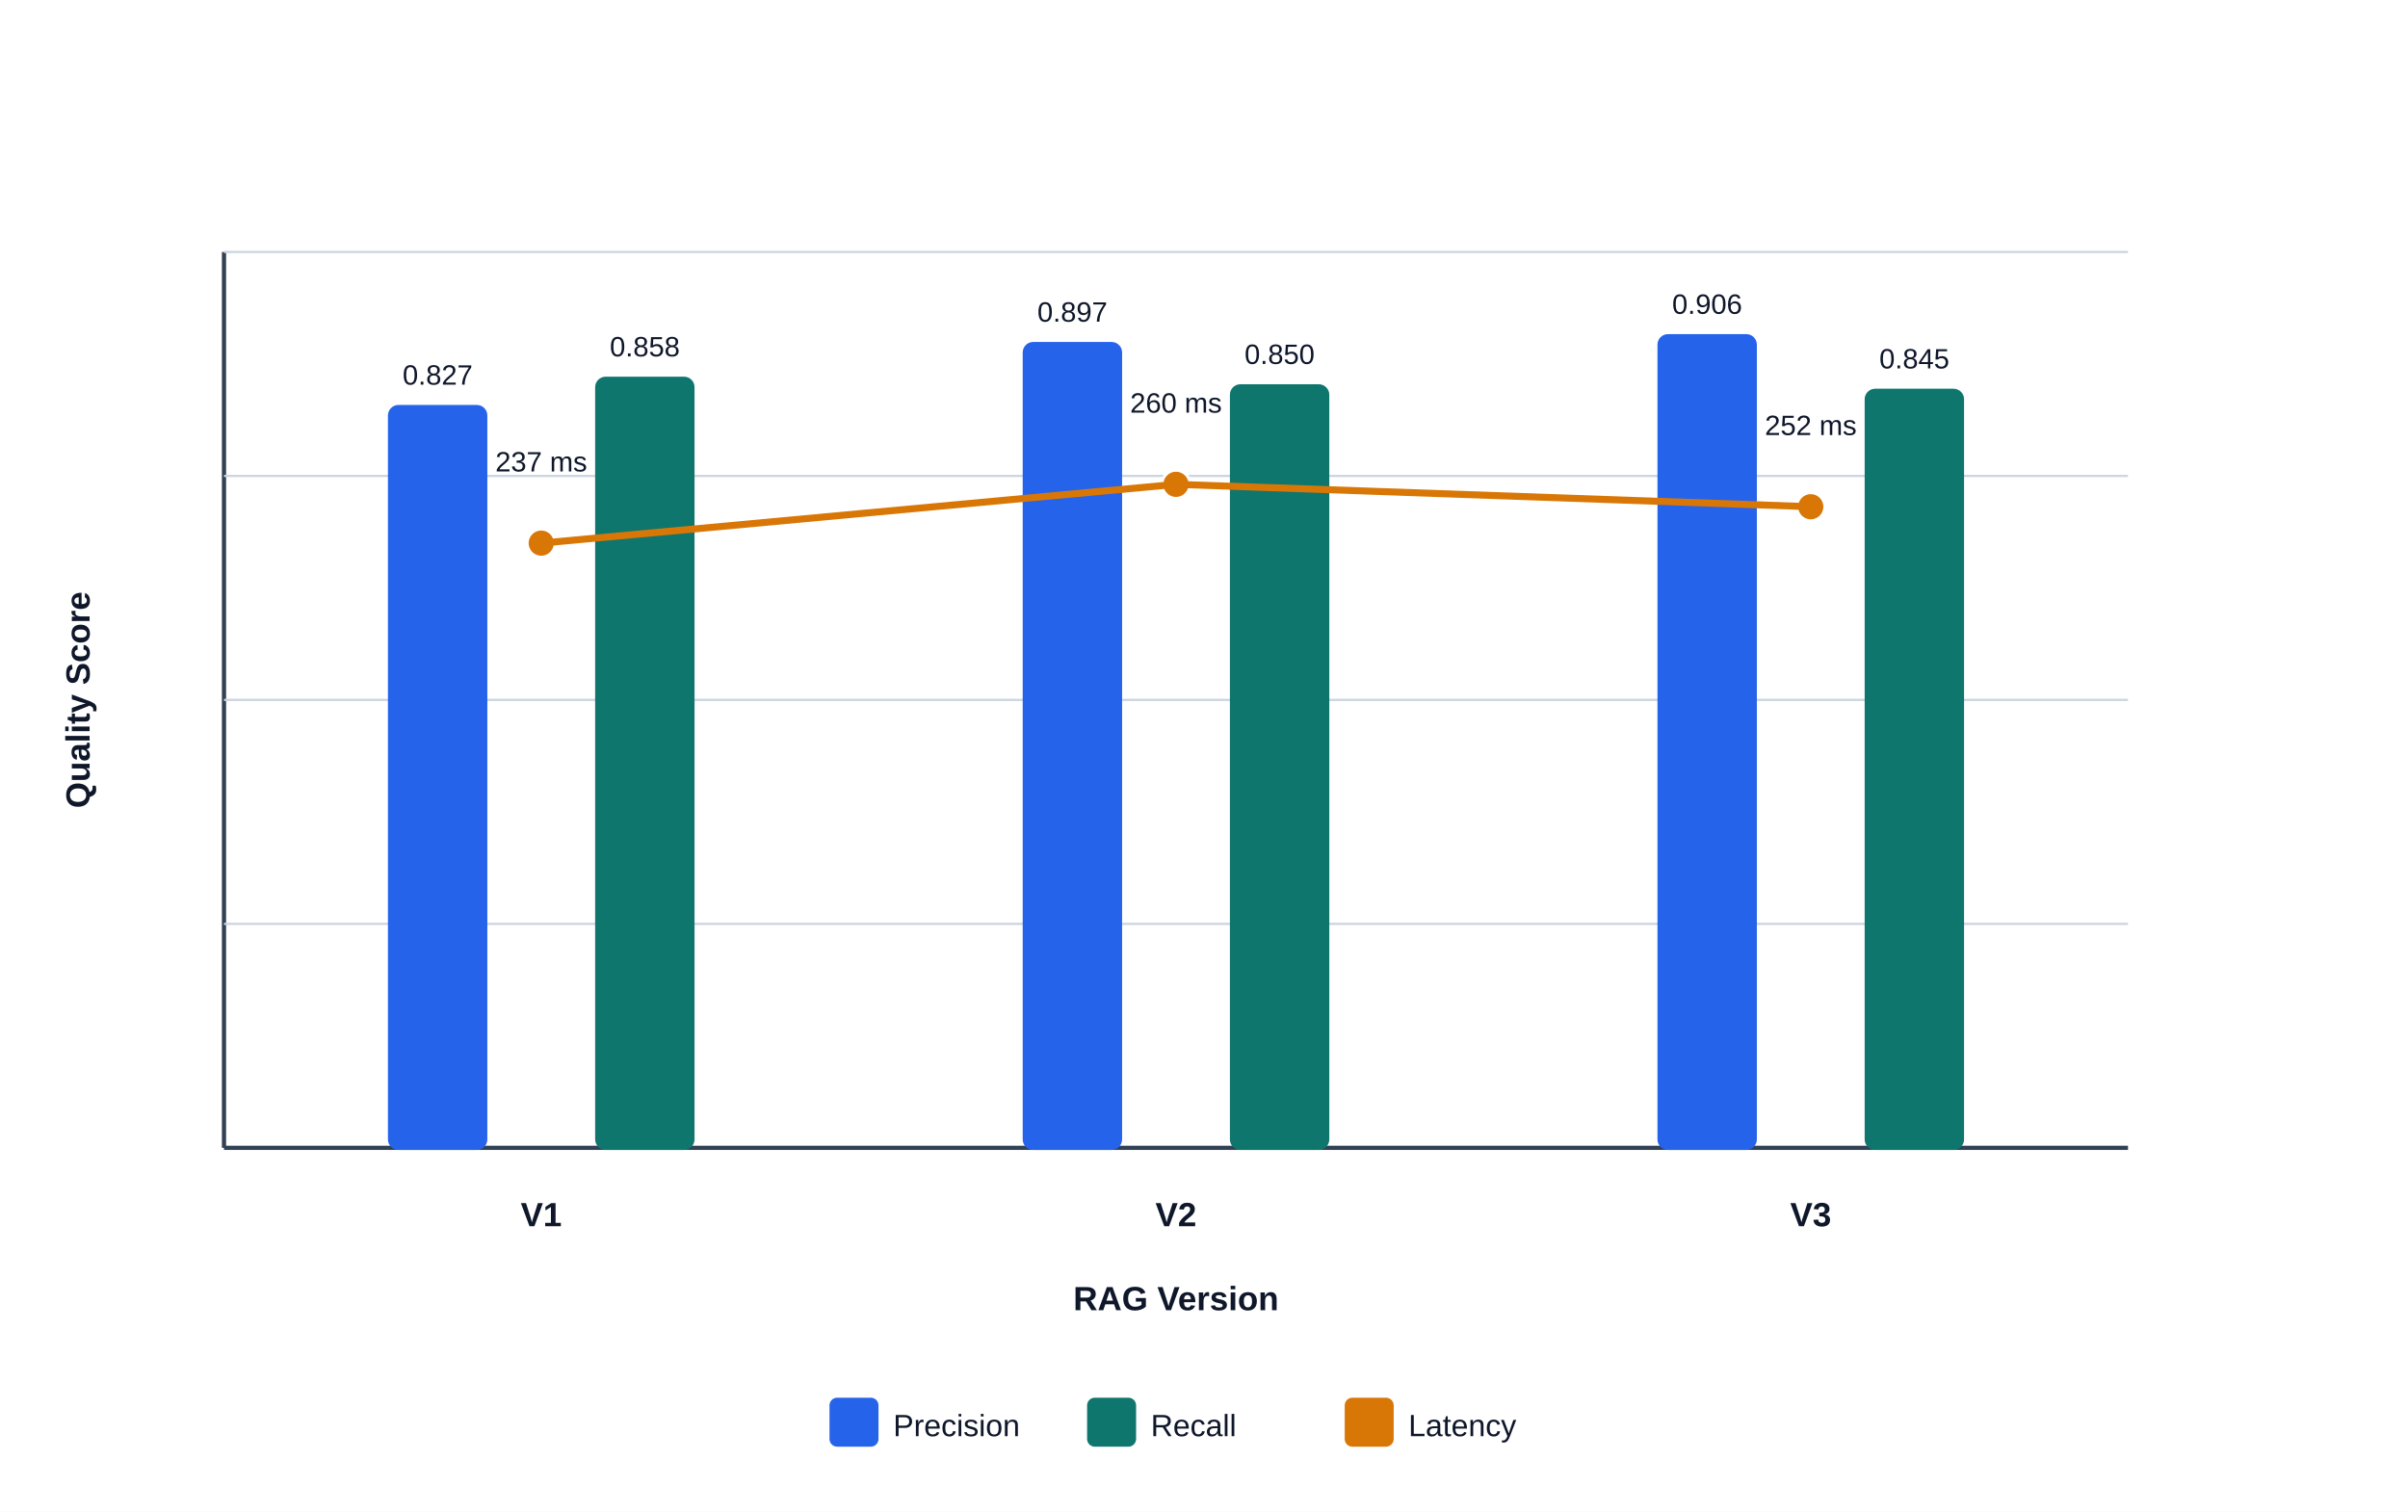
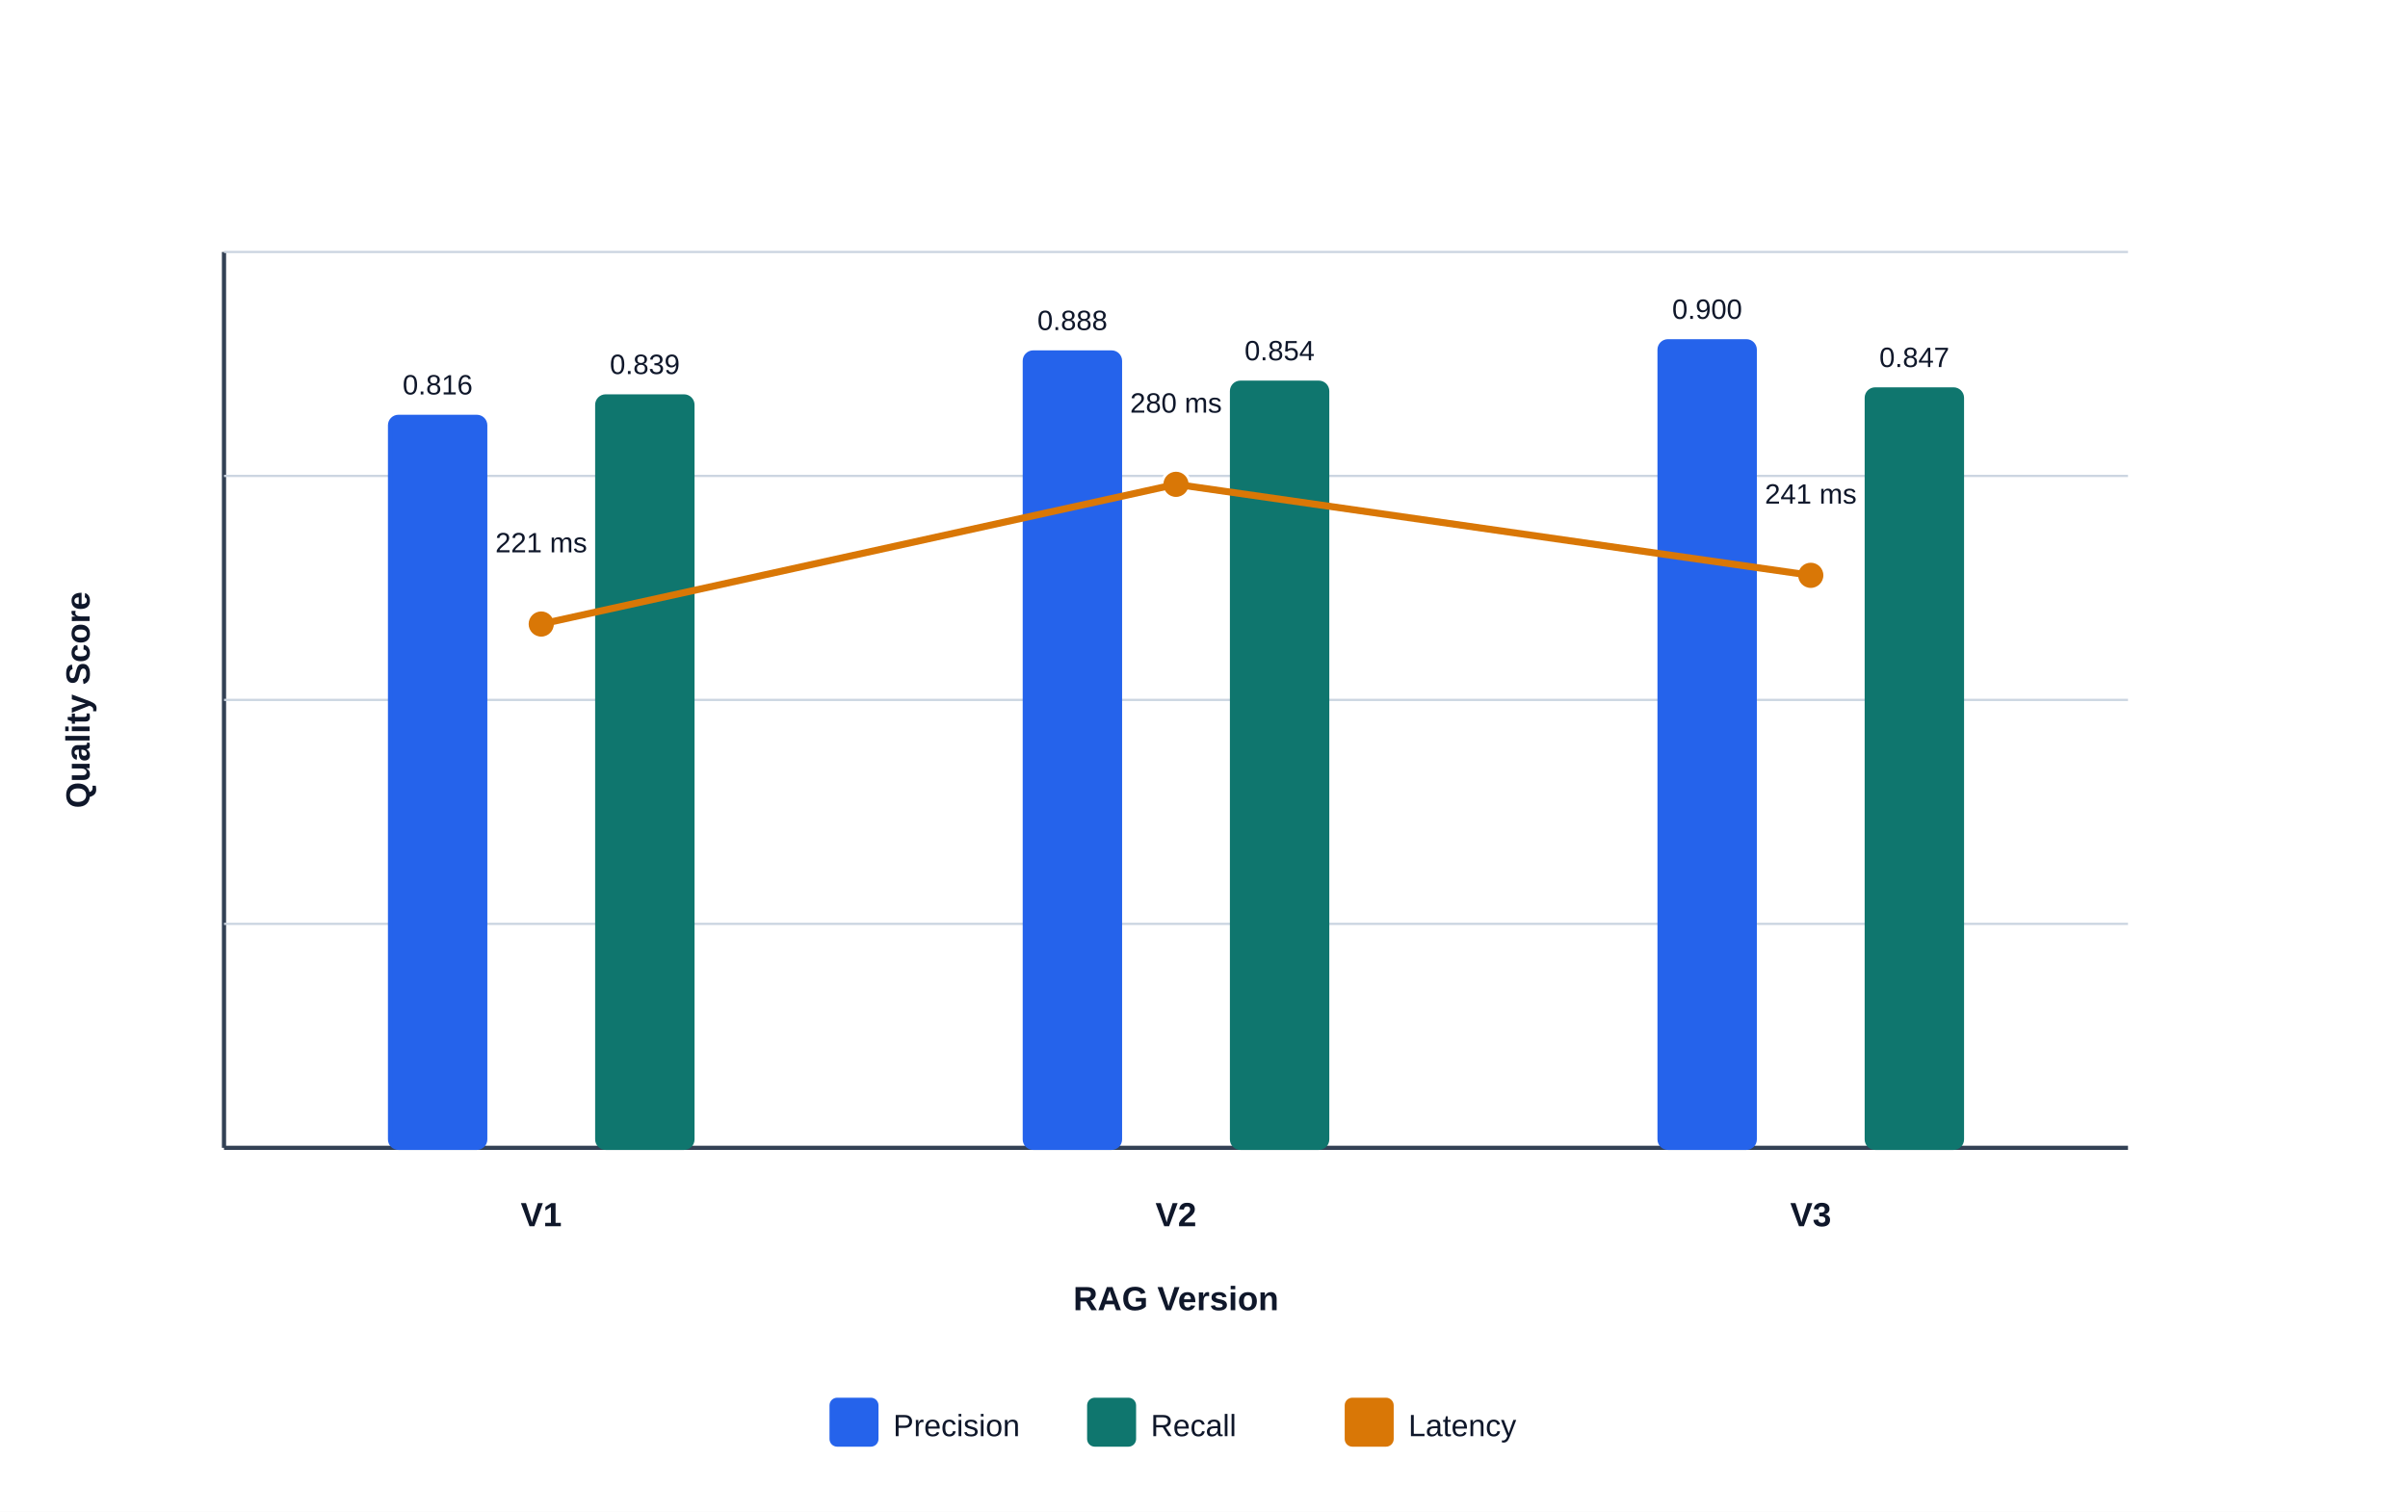
<svg xmlns="http://www.w3.org/2000/svg" width="860" height="540" viewBox="0 0 860 540">
  <defs>
    <marker id="arrow" markerWidth="10" markerHeight="10" refX="8" refY="3" orient="auto" markerUnits="strokeWidth">
      <path d="M0,0 L0,6 L9,3 z" fill="#334155" />
    </marker>
  </defs>
  <rect width="860" height="540" fill="#ffffff" />
  <line x1="80.0" y1="90.0" x2="80.0" y2="410.0" stroke="#334155" stroke-width="1.5" />
  <line x1="80.0" y1="410.0" x2="760.0" y2="410.0" stroke="#334155" stroke-width="1.5" />
  <line x1="80.0" y1="330.0" x2="760.0" y2="330.0" stroke="#cbd5e1" stroke-width="0.8" />
  <line x1="80.0" y1="250.0" x2="760.0" y2="250.0" stroke="#cbd5e1" stroke-width="0.8" />
  <line x1="80.0" y1="170.0" x2="760.0" y2="170.0" stroke="#cbd5e1" stroke-width="0.8" />
  <line x1="80.0" y1="90.0" x2="760.0" y2="90.0" stroke="#cbd5e1" stroke-width="0.8" />
  <text x="32.0" y="250.0" font-family="Arial, sans-serif" font-size="12" font-weight="600" text-anchor="middle" fill="#0f172a" transform="rotate(-90 32.0 250.0)">Quality Score</text>
  <text x="420.0" y="468.0" font-family="Arial, sans-serif" font-size="12" font-weight="600" text-anchor="middle" fill="#0f172a">RAG Version</text>
-   <rect x="139.3" y="145.4" width="34.0" height="264.6" rx="3" fill="#2563eb" stroke="#2563eb" stroke-width="1.5" />
-   <text x="156.3" y="137.4" font-family="Arial, sans-serif" font-size="10" font-weight="400" text-anchor="middle" fill="#0f172a">0.827</text>
-   <rect x="213.3" y="135.3" width="34.0" height="274.7" rx="3" fill="#0f766e" stroke="#0f766e" stroke-width="1.5" />
-   <text x="230.3" y="127.3" font-family="Arial, sans-serif" font-size="10" font-weight="400" text-anchor="middle" fill="#0f172a">0.858</text>
+   <rect x="139.3" y="148.9" width="34.0" height="261.1" rx="3" fill="#2563eb" stroke="#2563eb" stroke-width="1.5" />
+   <text x="156.3" y="140.9" font-family="Arial, sans-serif" font-size="10" font-weight="400" text-anchor="middle" fill="#0f172a">0.816</text>
+   <rect x="213.3" y="141.6" width="34.0" height="268.4" rx="3" fill="#0f766e" stroke="#0f766e" stroke-width="1.5" />
+   <text x="230.3" y="133.6" font-family="Arial, sans-serif" font-size="10" font-weight="400" text-anchor="middle" fill="#0f172a">0.839</text>
  <text x="193.3" y="438.0" font-family="Arial, sans-serif" font-size="12" font-weight="600" text-anchor="middle" fill="#0f172a">V1</text>
-   <rect x="366.0" y="122.9" width="34.0" height="287.1" rx="3" fill="#2563eb" stroke="#2563eb" stroke-width="1.5" />
-   <text x="383.0" y="114.9" font-family="Arial, sans-serif" font-size="10" font-weight="400" text-anchor="middle" fill="#0f172a">0.897</text>
-   <rect x="440.0" y="138.0" width="34.0" height="272.0" rx="3" fill="#0f766e" stroke="#0f766e" stroke-width="1.5" />
-   <text x="457.0" y="130.0" font-family="Arial, sans-serif" font-size="10" font-weight="400" text-anchor="middle" fill="#0f172a">0.850</text>
+   <rect x="366.0" y="125.9" width="34.0" height="284.1" rx="3" fill="#2563eb" stroke="#2563eb" stroke-width="1.5" />
+   <text x="383.0" y="117.9" font-family="Arial, sans-serif" font-size="10" font-weight="400" text-anchor="middle" fill="#0f172a">0.888</text>
+   <rect x="440.0" y="136.7" width="34.0" height="273.3" rx="3" fill="#0f766e" stroke="#0f766e" stroke-width="1.5" />
+   <text x="457.0" y="128.7" font-family="Arial, sans-serif" font-size="10" font-weight="400" text-anchor="middle" fill="#0f172a">0.854</text>
  <text x="420.0" y="438.0" font-family="Arial, sans-serif" font-size="12" font-weight="600" text-anchor="middle" fill="#0f172a">V2</text>
-   <rect x="592.7" y="120.1" width="34.0" height="289.9" rx="3" fill="#2563eb" stroke="#2563eb" stroke-width="1.5" />
-   <text x="609.7" y="112.1" font-family="Arial, sans-serif" font-size="10" font-weight="400" text-anchor="middle" fill="#0f172a">0.906</text>
-   <rect x="666.7" y="139.6" width="34.0" height="270.4" rx="3" fill="#0f766e" stroke="#0f766e" stroke-width="1.5" />
-   <text x="683.7" y="131.6" font-family="Arial, sans-serif" font-size="10" font-weight="400" text-anchor="middle" fill="#0f172a">0.845</text>
+   <rect x="592.7" y="121.9" width="34.0" height="288.1" rx="3" fill="#2563eb" stroke="#2563eb" stroke-width="1.5" />
+   <text x="609.7" y="113.9" font-family="Arial, sans-serif" font-size="10" font-weight="400" text-anchor="middle" fill="#0f172a">0.900</text>
+   <rect x="666.7" y="139.1" width="34.0" height="270.9" rx="3" fill="#0f766e" stroke="#0f766e" stroke-width="1.5" />
+   <text x="683.7" y="131.1" font-family="Arial, sans-serif" font-size="10" font-weight="400" text-anchor="middle" fill="#0f172a">0.847</text>
  <text x="646.7" y="438.0" font-family="Arial, sans-serif" font-size="12" font-weight="600" text-anchor="middle" fill="#0f172a">V3</text>
-   <circle cx="193.3" cy="194.0" r="5.0" fill="#d97706" stroke="#ffffff" stroke-width="1" />
-   <text x="193.3" y="168.4" font-family="Arial, sans-serif" font-size="10" font-weight="400" text-anchor="middle" fill="#0f172a">237 ms</text>
+   <circle cx="193.3" cy="222.9" r="5.0" fill="#d97706" stroke="#ffffff" stroke-width="1" />
+   <text x="193.3" y="197.3" font-family="Arial, sans-serif" font-size="10" font-weight="400" text-anchor="middle" fill="#0f172a">221 ms</text>
  <circle cx="420.0" cy="173.0" r="5.0" fill="#d97706" stroke="#ffffff" stroke-width="1" />
-   <text x="420.0" y="147.4" font-family="Arial, sans-serif" font-size="10" font-weight="400" text-anchor="middle" fill="#0f172a">260 ms</text>
-   <circle cx="646.7" cy="181.0" r="5.0" fill="#d97706" stroke="#ffffff" stroke-width="1" />
-   <text x="646.7" y="155.4" font-family="Arial, sans-serif" font-size="10" font-weight="400" text-anchor="middle" fill="#0f172a">252 ms</text>
-   <polyline points="193.3,194.0 420.0,173.0 646.7,181.0" fill="none" stroke="#d97706" stroke-width="2.5" />
+   <text x="420.0" y="147.4" font-family="Arial, sans-serif" font-size="10" font-weight="400" text-anchor="middle" fill="#0f172a">280 ms</text>
+   <circle cx="646.7" cy="205.5" r="5.0" fill="#d97706" stroke="#ffffff" stroke-width="1" />
+   <text x="646.7" y="179.9" font-family="Arial, sans-serif" font-size="10" font-weight="400" text-anchor="middle" fill="#0f172a">241 ms</text>
+   <polyline points="193.3,222.9 420.0,173.0 646.7,205.5" fill="none" stroke="#d97706" stroke-width="2.5" />
  <rect x="297.0" y="500.0" width="16.0" height="16.0" rx="2" fill="#2563eb" stroke="#2563eb" stroke-width="1.5" />
  <text x="319.0" y="513.0" font-family="Arial, sans-serif" font-size="11" font-weight="400" text-anchor="start" fill="#0f172a">Precision</text>
  <rect x="389.0" y="500.0" width="16.0" height="16.0" rx="2" fill="#0f766e" stroke="#0f766e" stroke-width="1.5" />
  <text x="411.0" y="513.0" font-family="Arial, sans-serif" font-size="11" font-weight="400" text-anchor="start" fill="#0f172a">Recall</text>
  <rect x="481.0" y="500.0" width="16.0" height="16.0" rx="2" fill="#d97706" stroke="#d97706" stroke-width="1.5" />
  <text x="503.0" y="513.0" font-family="Arial, sans-serif" font-size="11" font-weight="400" text-anchor="start" fill="#0f172a">Latency</text>
</svg>
